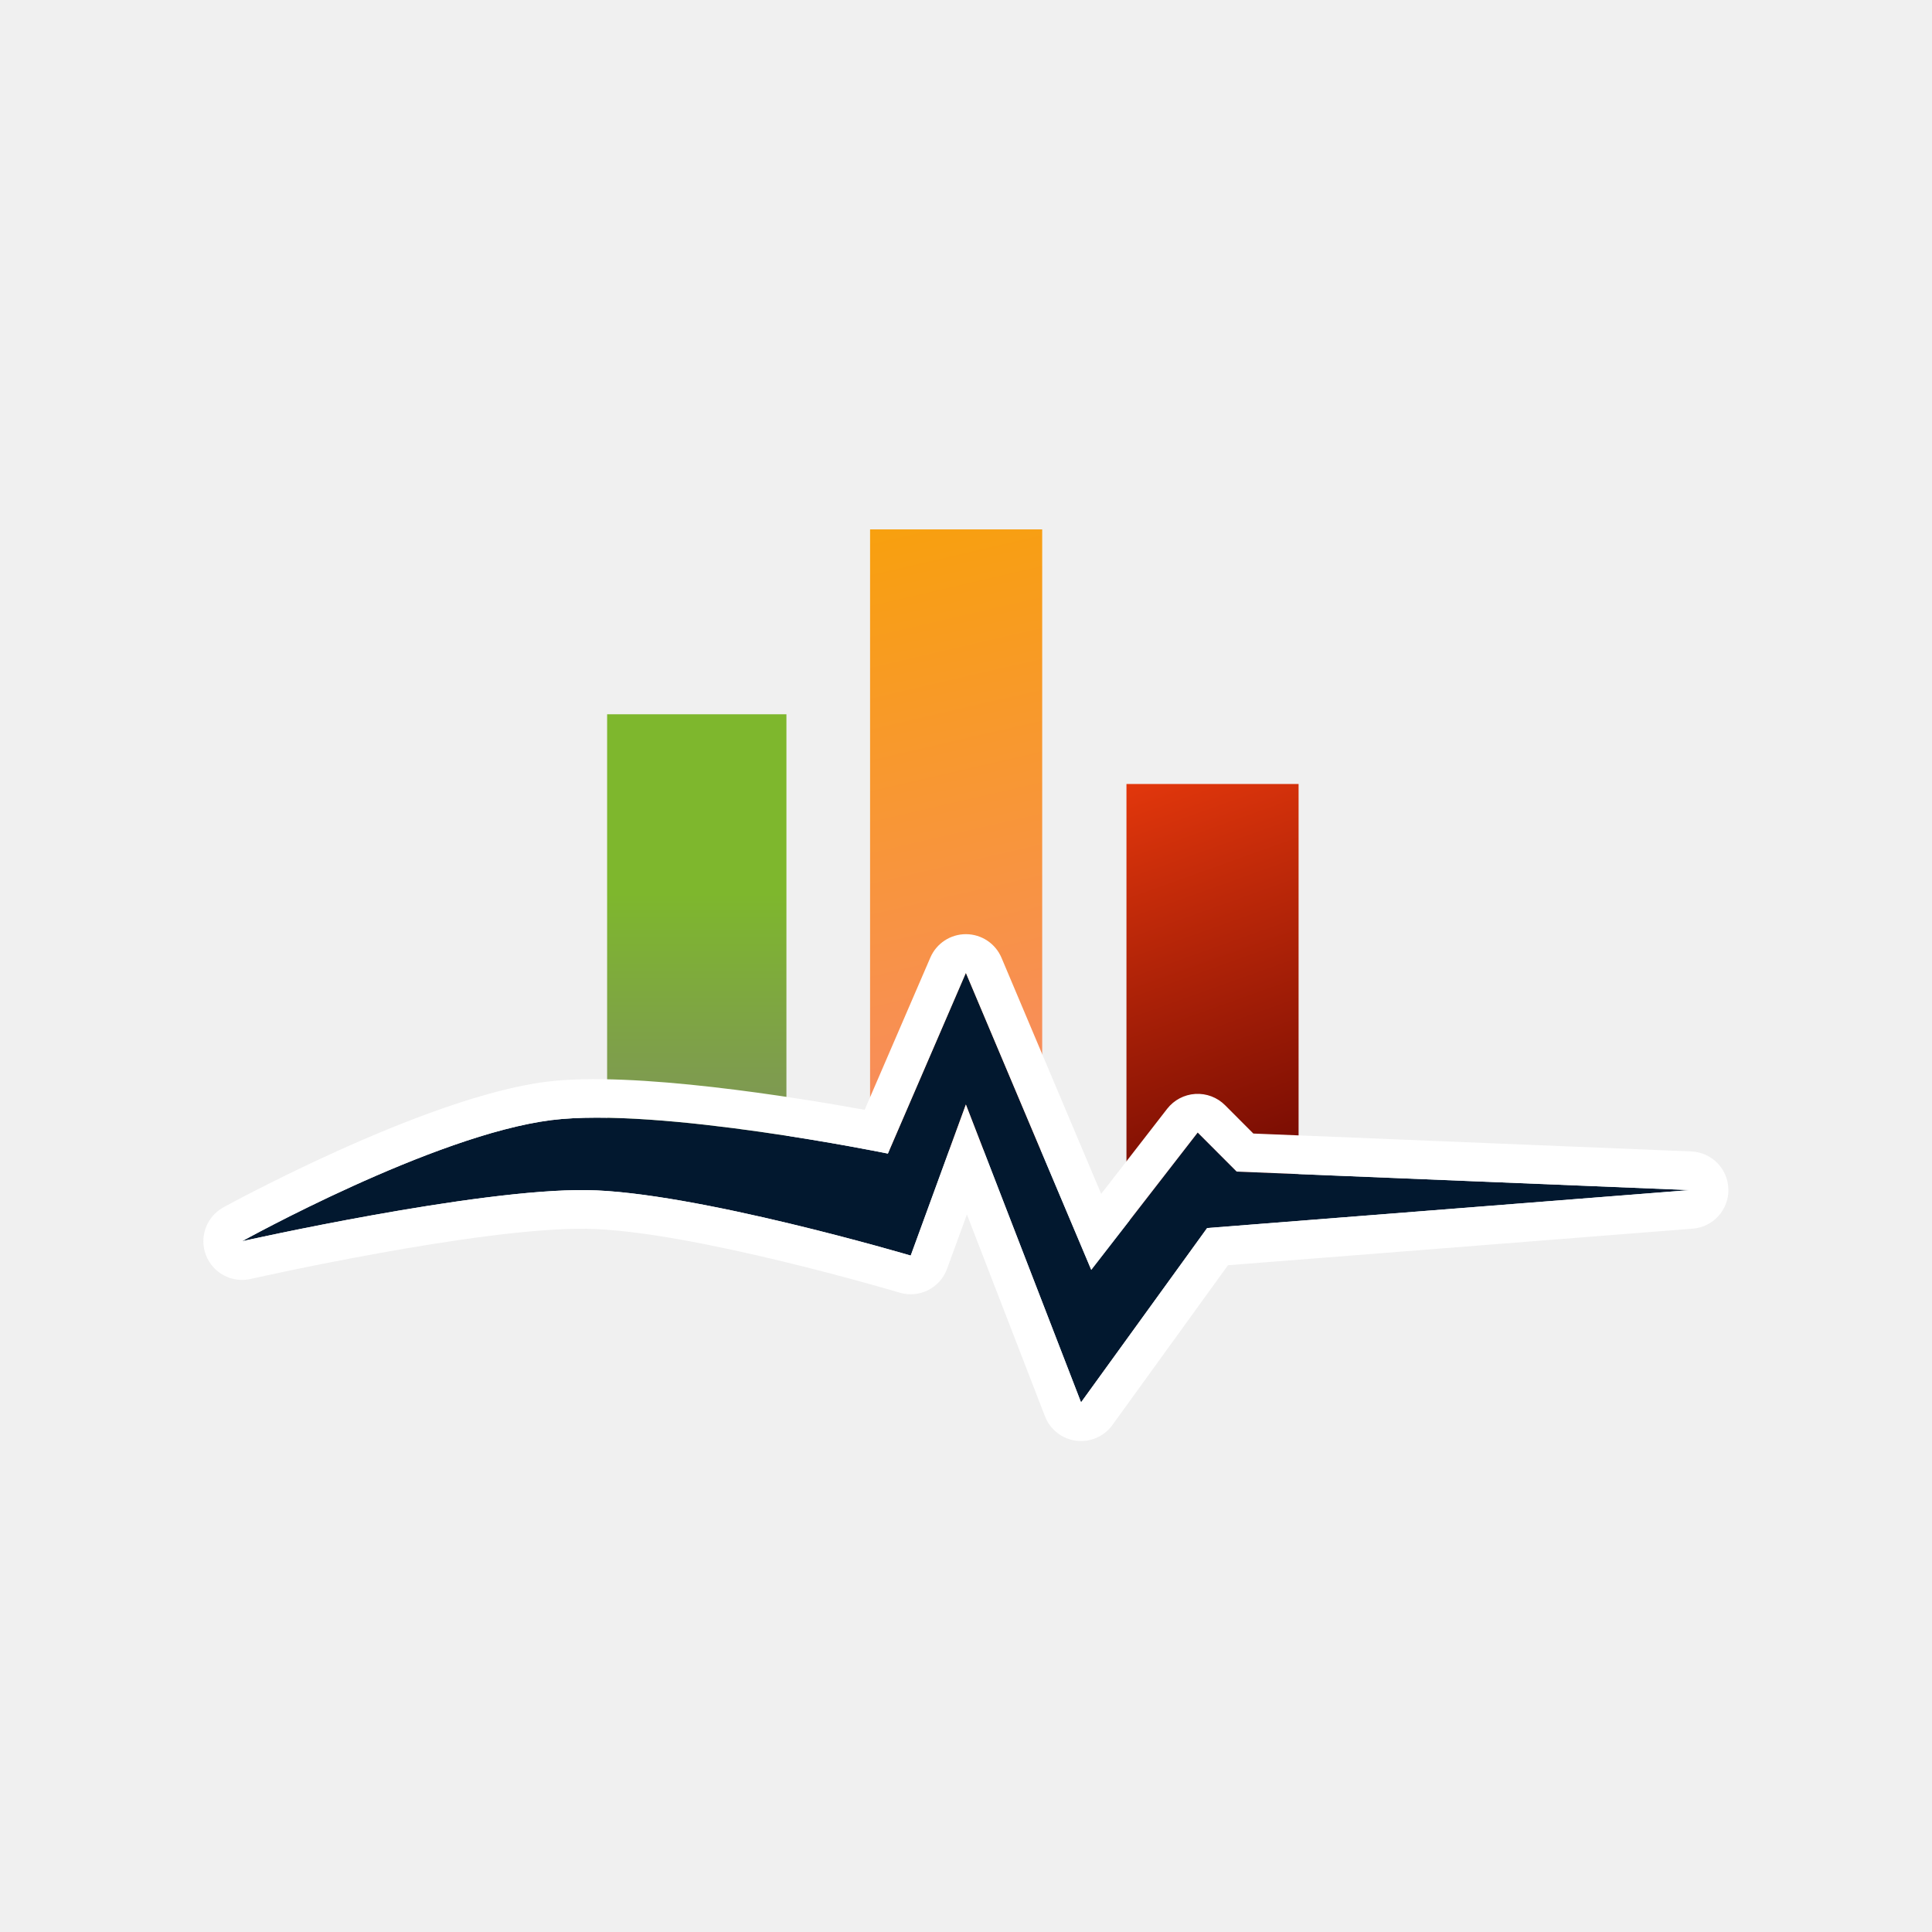
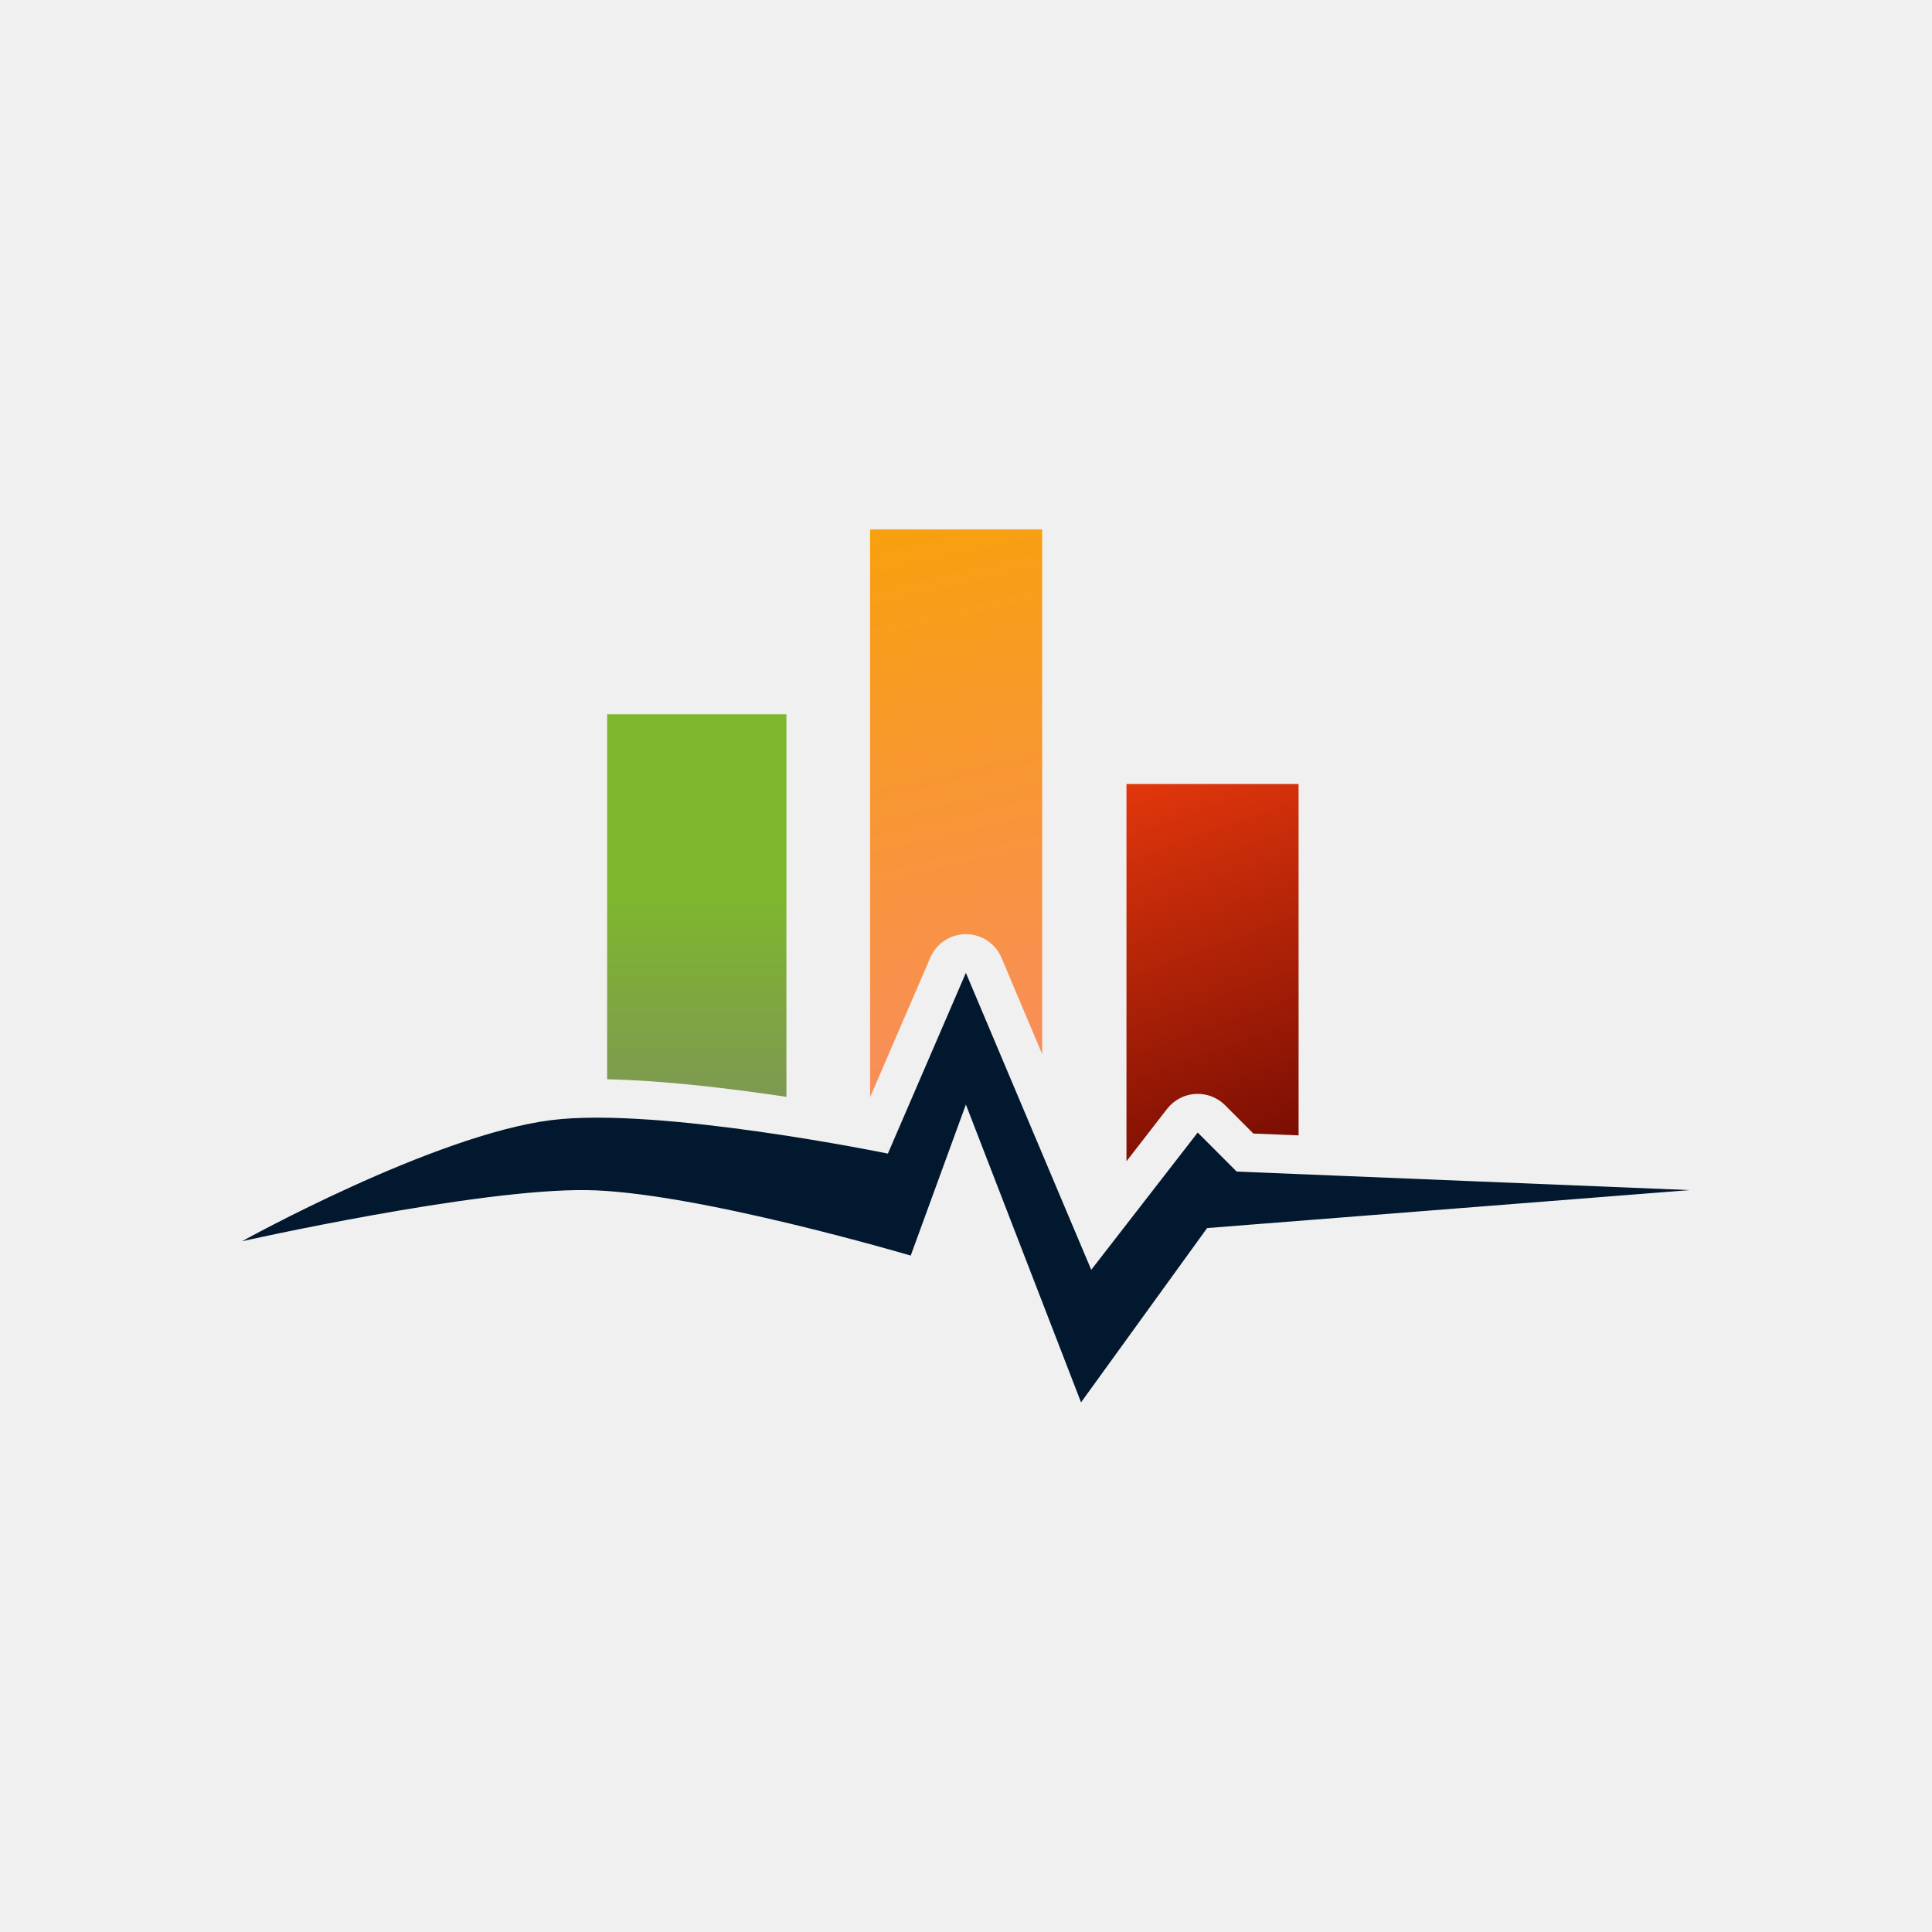
<svg xmlns="http://www.w3.org/2000/svg" width="100%" height="100%" viewBox="0 0 6048 6048" version="1.1" xml:space="preserve" style="fill-rule:evenodd;clip-rule:evenodd;stroke-linejoin:round;stroke-miterlimit:2;">
  <g transform="matrix(1,0,0,1,-0,-431.0559)">
-     <path d="M1900.563,2667.024L1900.563,4016.808L2461.836,4031.214L2461.836,2667.024L1900.563,2667.024Z" style="fill:url(#_Linear1);" />
+     <path d="M2461.836,3864.688C2288.338,3838.664 2077.452,3813.133 1900.563,3809.691L1900.563,2667.024L2461.836,2667.024L2461.836,3864.688Z" style="fill:url(#_Linear1);" />
  </g>
  <g transform="matrix(1,0,0,1,-0,-431.0559)">
-     <rect x="3526.326" y="2885.308" width="538.822" height="1366.005" style="fill:url(#_Linear2);" />
+     <path d="M3526.326,4066.359L3526.326,2885.308L4065.148,2885.308L4065.148,3985.318L3923.521,3979.527L3835.045,3890.865C3810.474,3866.242 3776.501,3853.375 3741.783,3855.543C3707.065,3857.711 3674.956,3874.704 3653.638,3902.192L3526.326,4066.359Z" style="fill:url(#_Linear2);" />
  </g>
  <g transform="matrix(1,0,0,1,-0,-431.0559)">
-     <path d="M2723.706,2088.301L3262.528,2088.301L3262.528,4031.214L2723.706,4031.214" style="fill:url(#_Linear3);" />
+     <path d="M2723.706,3865.844L2723.706,2088.301L3262.528,2088.301L3262.528,3731.067L3135.182,3429.42C3116.317,3384.735 3072.608,3355.617 3024.104,3355.424C2975.6,3355.231 2931.661,3383.999 2912.441,3428.533L2723.706,3865.844Z" style="fill:url(#_Linear3);" />
  </g>
  <g transform="matrix(1,0,0,1,-0,-431.0559)">
    <path d="M757.706,4316.673C757.706,4316.673 1491.594,4151.903 1836.725,4156.58C2173.179,4161.14 2850.94,4361.575 2850.94,4361.575L3023.622,3888.702L3384.144,4821.055L3778.79,4275.43L5289.538,4156.58L3871.256,4098.585L3749.329,3976.401L3416.073,4406.126L3023.622,3476.517L2779.454,4042.27C2779.454,4042.27 2062.383,3895.102 1725.751,3937.507C1356.818,3983.98 757.706,4316.673 757.706,4316.673Z" style="fill:rgb(2,24,47);" />
-     <path d="M698.918,4210.807C698.918,4210.807 1325.41,3865.886 1710.617,3817.362C1982.455,3783.12 2493.606,3866.615 2706.687,3905.278L2912.441,3428.533C2931.661,3383.999 2975.6,3355.231 3024.104,3355.424C3072.608,3355.617 3116.317,3384.735 3135.182,3429.42L3447.168,4168.43L3653.638,3902.192C3674.956,3874.704 3707.065,3857.711 3741.783,3855.543C3776.501,3853.375 3810.474,3866.242 3835.045,3890.865L3923.521,3979.527L5294.485,4035.587C5358.505,4038.205 5409.404,4090.24 5410.61,4154.301C5411.816,4218.362 5362.91,4272.276 5299.035,4277.301L3844.098,4391.76L3482.263,4892.023C3456.247,4927.991 3412.637,4946.842 3368.614,4941.149C3324.59,4935.455 3287.21,4906.131 3271.2,4864.728L3026.864,4232.847L2964.687,4403.113C2942.755,4463.171 2877.911,4495.829 2816.599,4477.698C2816.599,4477.698 2160.797,4282.077 1835.084,4277.663C1498.905,4273.107 784.234,4434.826 784.234,4434.826C725.486,4448.016 665.971,4416.039 644.542,4359.771C623.112,4303.503 646.279,4240.038 698.918,4210.807ZM757.706,4316.673C757.706,4316.673 1491.594,4151.903 1836.725,4156.58C2173.179,4161.14 2850.94,4361.575 2850.94,4361.575L3023.622,3888.702L3384.144,4821.055L3778.79,4275.43L5289.538,4156.58L3871.256,4098.585L3749.329,3976.401L3416.073,4406.126L3023.622,3476.517L2779.454,4042.27C2779.454,4042.27 2062.383,3895.102 1725.751,3937.507C1356.818,3983.98 757.706,4316.673 757.706,4316.673Z" style="fill:white;" />
  </g>
  <defs>
    <linearGradient id="_Linear1" x1="0" y1="0" x2="1" y2="0" gradientUnits="userSpaceOnUse" gradientTransform="matrix(0,771.1026,-771.1026,0,2181.199,3225.63)">
      <stop offset="0" style="stop-color:rgb(126,183,45);stop-opacity:1" />
      <stop offset="1" style="stop-color:rgb(126,147,89);stop-opacity:1" />
    </linearGradient>
    <linearGradient id="_Linear2" x1="0" y1="0" x2="1" y2="0" gradientUnits="userSpaceOnUse" gradientTransform="matrix(538.8223,1523.832,-1523.832,538.8223,3526.326,2888.169)">
      <stop offset="0" style="stop-color:rgb(226,55,12);stop-opacity:1" />
      <stop offset="1" style="stop-color:rgb(89,0,0);stop-opacity:1" />
    </linearGradient>
    <linearGradient id="_Linear3" x1="0" y1="0" x2="1" y2="0" gradientUnits="userSpaceOnUse" gradientTransform="matrix(434.0509,1829.813,-1829.813,434.0509,2723.706,2088.301)">
      <stop offset="0" style="stop-color:rgb(248,160,14);stop-opacity:1" />
      <stop offset="1" style="stop-color:rgb(248,140,97);stop-opacity:1" />
    </linearGradient>
  </defs>
</svg>
